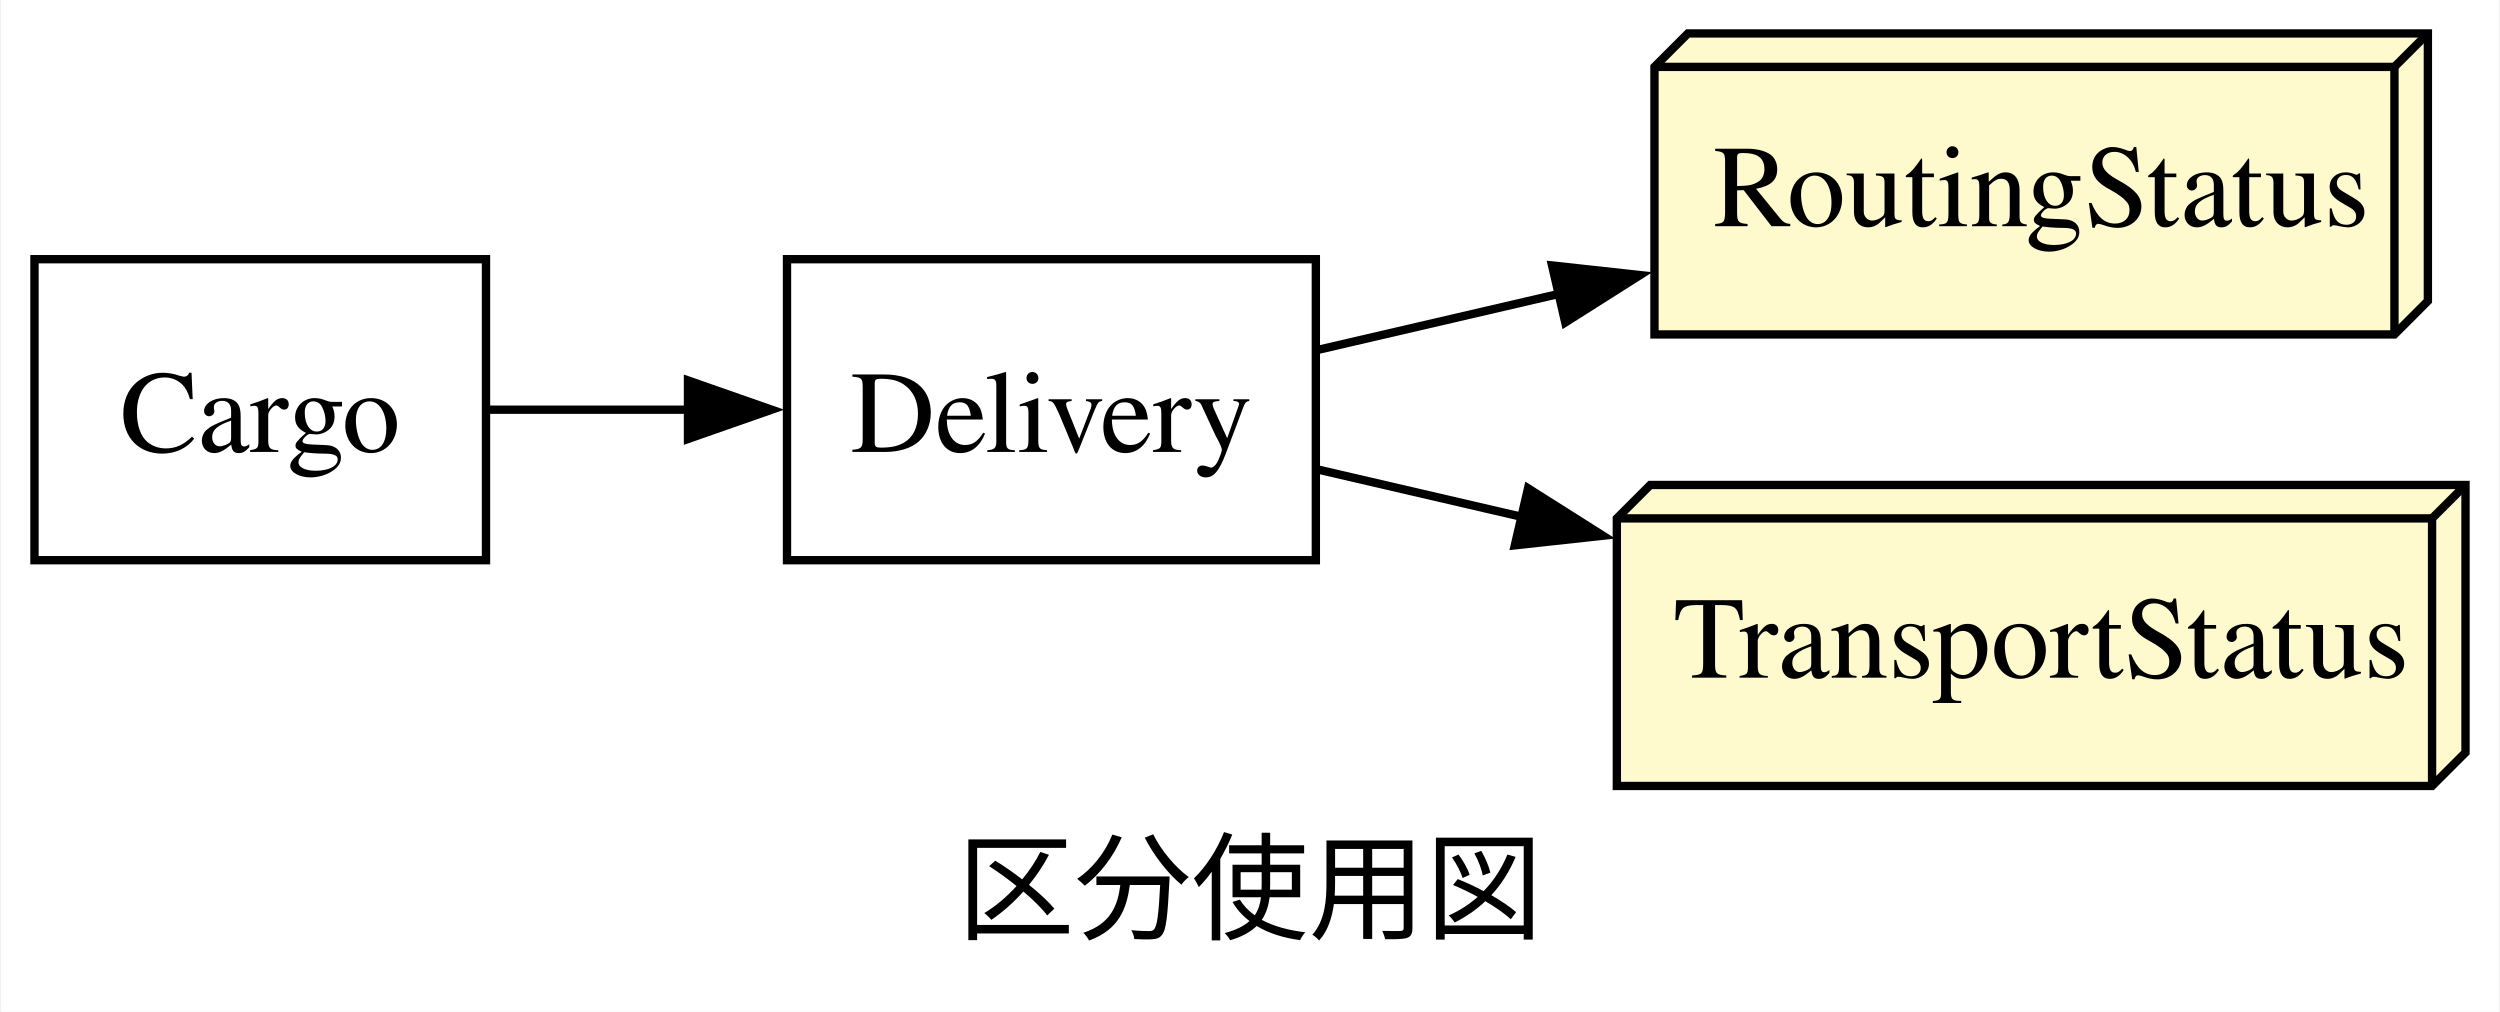
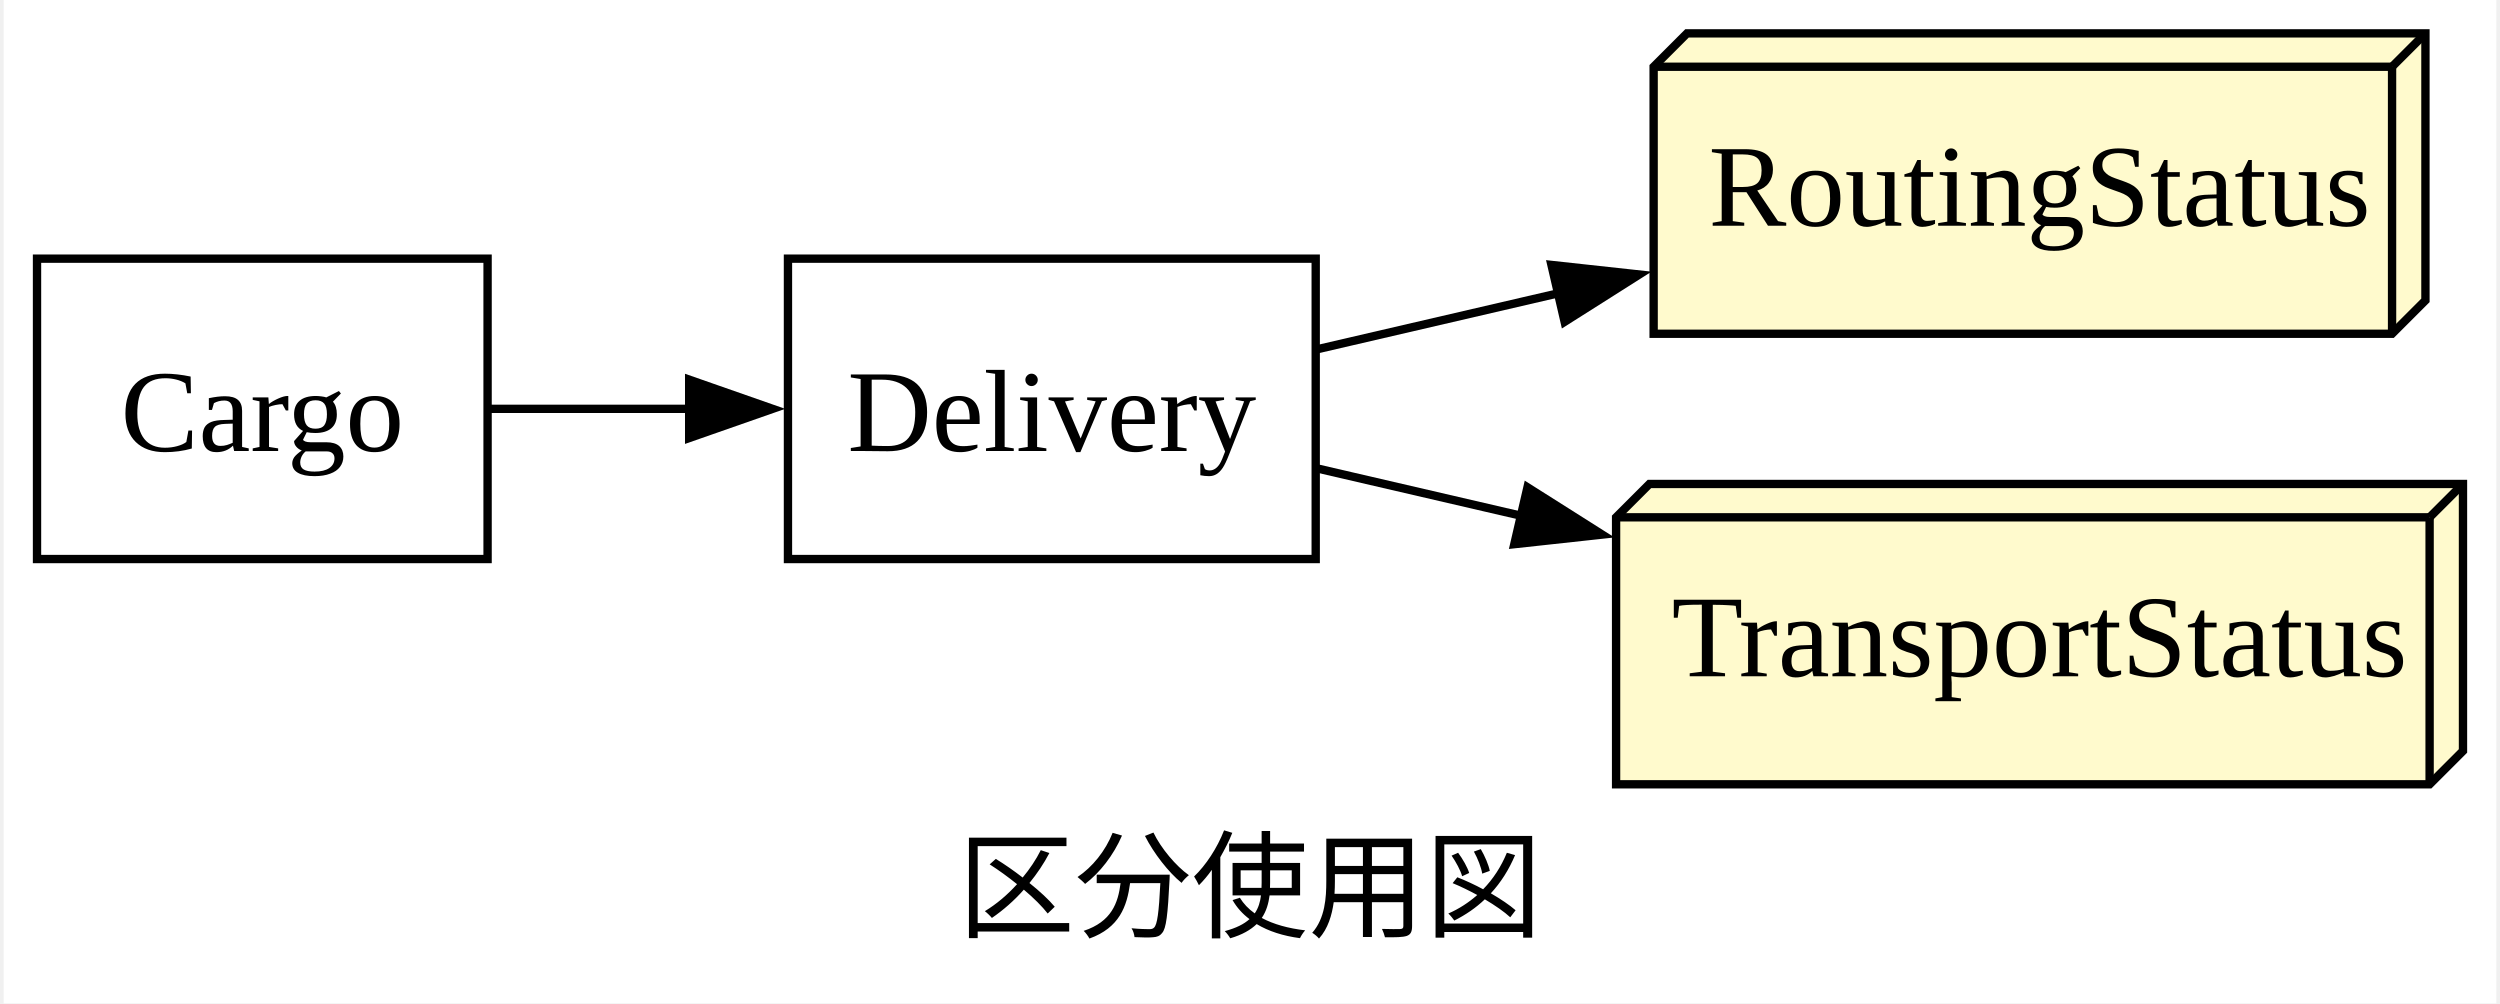
- <svg xmlns="http://www.w3.org/2000/svg" xmlns:xlink="http://www.w3.org/1999/xlink" width="299pt" height="121pt" viewBox="0.00 0.00 298.75 121.00">
-   <g id="graph0" class="graph" transform="scale(1 1) rotate(0) translate(4 117)">
-     <polygon fill="white" stroke="none" points="-4,4 -4,-117 294.75,-117 294.75,4 -4,4" />
-     <text text-anchor="middle" x="145.38" y="-5.7" font-family="Times,serif" font-size="14.00">区分使用図</text>
+ <svg xmlns="http://www.w3.org/2000/svg" xmlns:xlink="http://www.w3.org/1999/xlink" width="299pt" height="120pt" viewBox="0.00 0.00 298.75 120.25">
+   <g id="graph0" class="graph" transform="scale(1 1) rotate(0) translate(4 116.25)">
+     <polygon fill="white" stroke="none" points="-4,4 -4,-116.25 294.75,-116.25 294.75,4 -4,4" />
+     <text text-anchor="middle" x="145.38" y="-4.95" font-family="Times New Roman,serif" font-size="14.00">区分使用図</text>
    <g id="node1" class="node">
-       <polygon fill="lemonchiffon" stroke="black" points="286.25,-113 197.75,-113 193.75,-109 193.75,-77 282.25,-77 286.25,-81 286.25,-113" />
-       <polyline fill="none" stroke="black" points="282.25,-109 193.75,-109" />
-       <polyline fill="none" stroke="black" points="282.25,-109 282.25,-77" />
-       <polyline fill="none" stroke="black" points="282.25,-109 286.25,-113" />
-       <text text-anchor="middle" x="240" y="-89.95" font-family="Times,serif" font-size="14.00">RoutingStatus</text>
+       <polygon fill="lemonchiffon" stroke="black" points="286.25,-112.25 197.75,-112.25 193.75,-108.25 193.75,-76.25 282.25,-76.25 286.25,-80.25 286.25,-112.25" />
+       <polyline fill="none" stroke="black" points="282.25,-108.25 193.75,-108.25" />
+       <polyline fill="none" stroke="black" points="282.25,-108.25 282.25,-76.25" />
+       <polyline fill="none" stroke="black" points="282.25,-108.25 286.25,-112.25" />
+       <text text-anchor="middle" x="240" y="-89.2" font-family="Times New Roman,serif" font-size="14.00">RoutingStatus</text>
    </g>
    <g id="node2" class="node">
-       <polygon fill="lemonchiffon" stroke="black" points="290.75,-59 193.25,-59 189.25,-55 189.25,-23 286.75,-23 290.75,-27 290.75,-59" />
-       <polyline fill="none" stroke="black" points="286.75,-55 189.25,-55" />
-       <polyline fill="none" stroke="black" points="286.75,-55 286.75,-23" />
-       <polyline fill="none" stroke="black" points="286.75,-55 290.75,-59" />
-       <text text-anchor="middle" x="240" y="-35.95" font-family="Times,serif" font-size="14.00">TransportStatus</text>
+       <polygon fill="lemonchiffon" stroke="black" points="290.75,-58.25 193.25,-58.25 189.25,-54.25 189.25,-22.25 286.75,-22.25 290.75,-26.25 290.75,-58.25" />
+       <polyline fill="none" stroke="black" points="286.75,-54.25 189.25,-54.25" />
+       <polyline fill="none" stroke="black" points="286.75,-54.25 286.75,-22.25" />
+       <polyline fill="none" stroke="black" points="286.75,-54.25 290.75,-58.25" />
+       <text text-anchor="middle" x="240" y="-35.2" font-family="Times New Roman,serif" font-size="14.00">TransportStatus</text>
    </g>
    <g id="node3" class="node">
      <g id="a_node3">
        <a xlink:href="./domain.html#com.practicalddd.cargotracker.booking.domain.model.aggregates.Cargo" xlink:title="Cargo">
-           <polygon fill="white" stroke="black" points="54,-86 0,-86 0,-50 54,-50 54,-86" />
-           <text text-anchor="middle" x="27" y="-62.95" font-family="Times,serif" font-size="14.00">Cargo</text>
+           <polygon fill="white" stroke="black" points="54,-85.25 0,-85.25 0,-49.25 54,-49.25 54,-85.25" />
+           <text text-anchor="middle" x="27" y="-62.2" font-family="Times New Roman,serif" font-size="14.00">Cargo</text>
        </a>
      </g>
    </g>
    <g id="node4" class="node">
      <g id="a_node4">
        <a xlink:href="./domain.html#com.practicalddd.cargotracker.booking.domain.model.valueobjects.Delivery" xlink:title="Delivery">
-           <polygon fill="white" stroke="black" points="153.25,-86 90,-86 90,-50 153.25,-50 153.25,-86" />
-           <text text-anchor="middle" x="121.62" y="-62.95" font-family="Times,serif" font-size="14.00">Delivery</text>
+           <polygon fill="white" stroke="black" points="153.25,-85.25 90,-85.25 90,-49.25 153.25,-49.25 153.25,-85.25" />
+           <text text-anchor="middle" x="121.62" y="-62.2" font-family="Times New Roman,serif" font-size="14.00">Delivery</text>
        </a>
      </g>
    </g>
    <g id="edge2" class="edge">
-       <path fill="none" stroke="black" d="M54.29,-68C61.78,-68 70.14,-68 78.32,-68" />
-       <polygon fill="black" stroke="black" points="78.16,-71.5 88.16,-68 78.16,-64.5 78.16,-71.5" />
+       <path fill="none" stroke="black" d="M54.29,-67.25C61.78,-67.25 70.14,-67.25 78.32,-67.25" />
+       <polygon fill="black" stroke="black" points="78.16,-70.75 88.16,-67.25 78.16,-63.75 78.16,-70.75" />
    </g>
    <g id="edge1" class="edge">
-       <path fill="none" stroke="black" d="M153.51,-75.16C162.41,-77.23 172.42,-79.55 182.36,-81.86" />
-       <polygon fill="black" stroke="black" points="181.5,-85.25 192.03,-84.1 183.08,-78.43 181.5,-85.25" />
+       <path fill="none" stroke="black" d="M153.51,-74.41C162.41,-76.48 172.42,-78.8 182.36,-81.11" />
+       <polygon fill="black" stroke="black" points="181.5,-84.5 192.03,-83.35 183.08,-77.68 181.5,-84.5" />
    </g>
    <g id="edge3" class="edge">
-       <path fill="none" stroke="black" d="M153.51,-60.84C161.09,-59.08 169.48,-57.13 177.94,-55.17" />
-       <polygon fill="black" stroke="black" points="178.63,-58.6 187.59,-52.93 177.05,-51.78 178.63,-58.6" />
+       <path fill="none" stroke="black" d="M153.51,-60.09C161.09,-58.33 169.48,-56.38 177.94,-54.42" />
+       <polygon fill="black" stroke="black" points="178.63,-57.85 187.59,-52.18 177.05,-51.03 178.63,-57.85" />
    </g>
  </g>
</svg>
